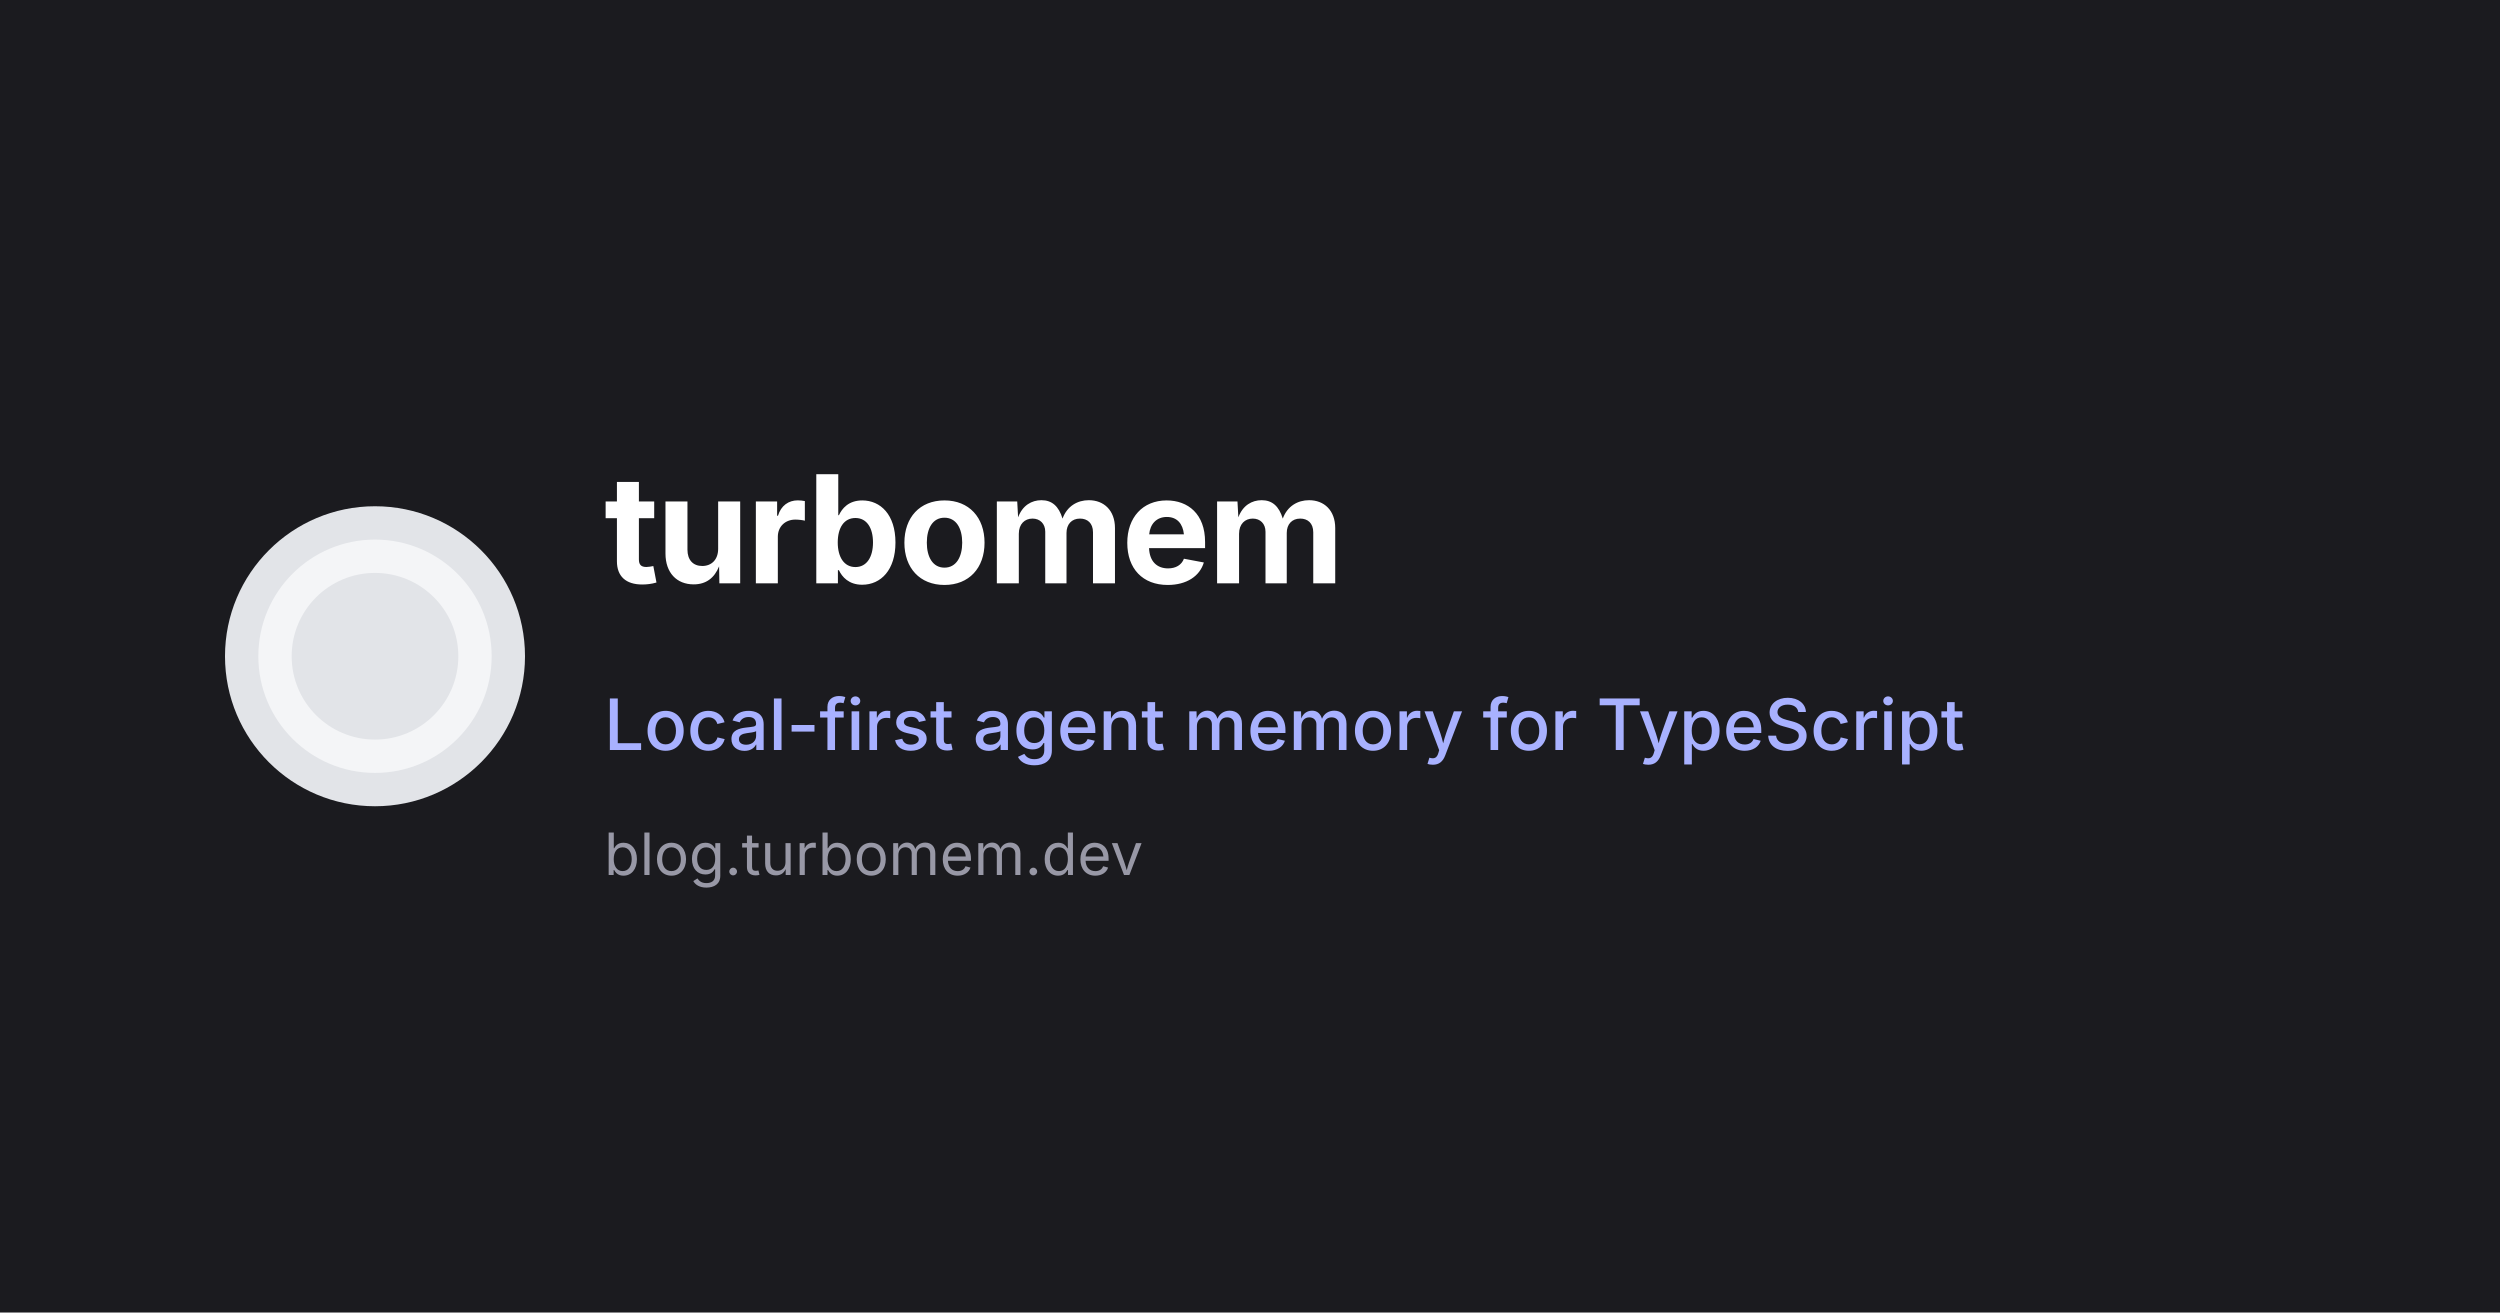
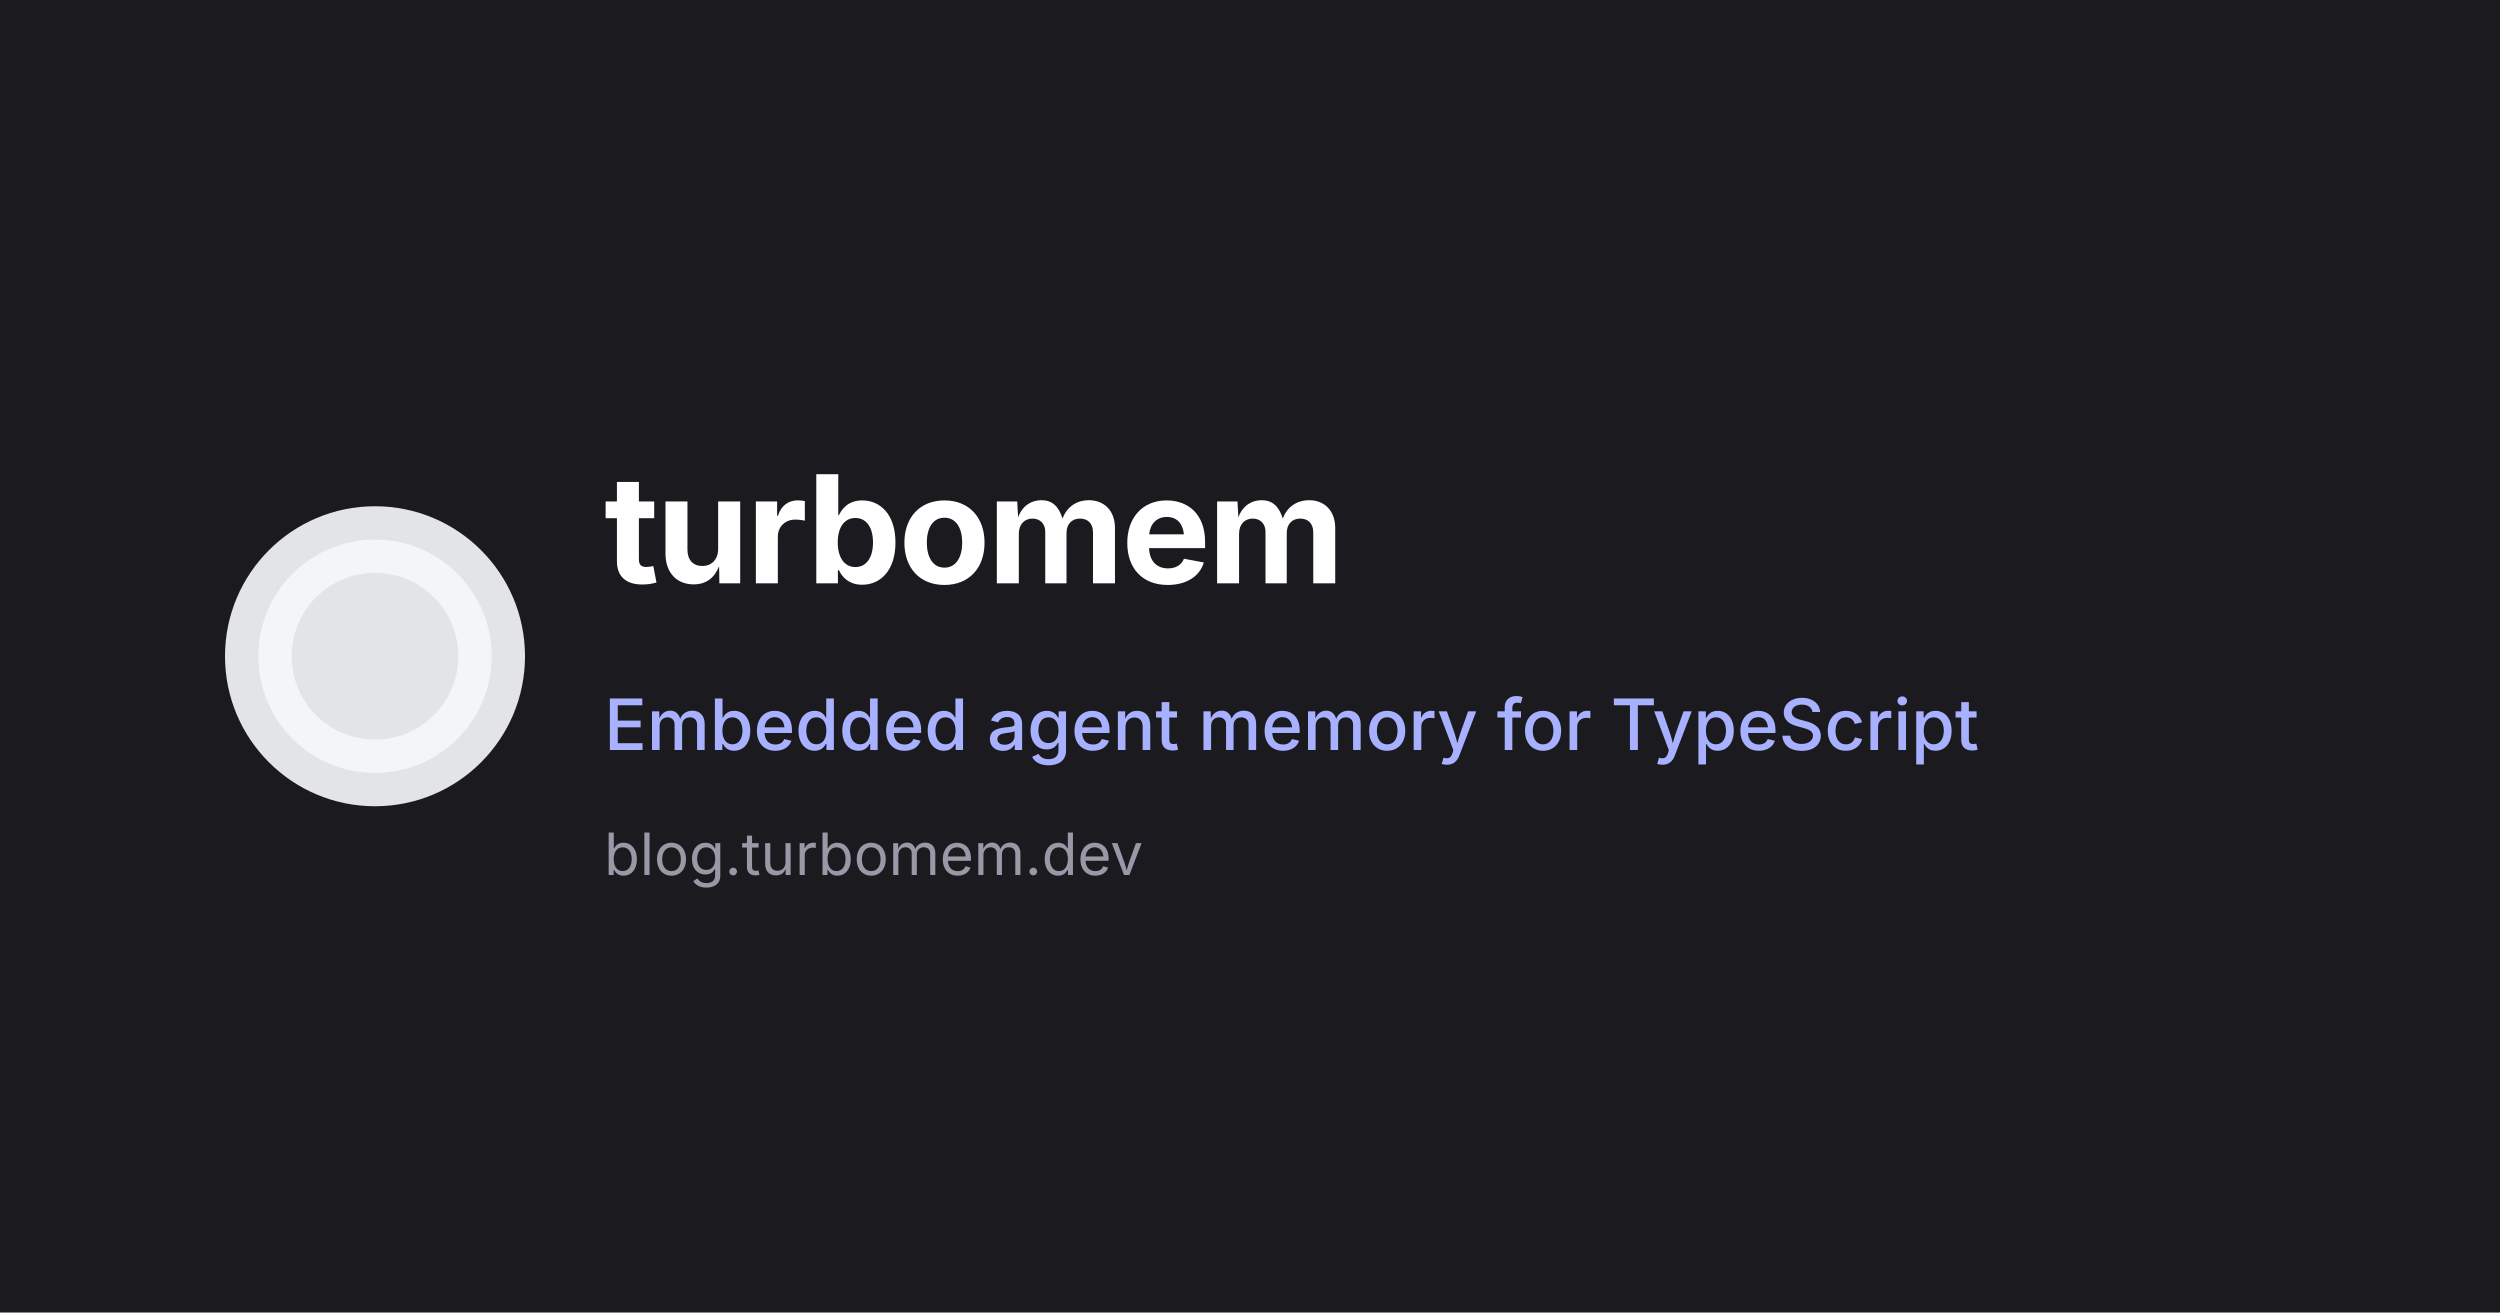
<svg xmlns="http://www.w3.org/2000/svg" width="1200" height="630" viewBox="0 0 1200 630" fill="none">
  <rect width="1200" height="630" fill="#1b1b1f" />
  <circle cx="180" cy="315" r="72" fill="#E2E4E8" />
  <circle cx="180" cy="315" r="56" fill="#F4F5F7" />
  <circle cx="180" cy="315" r="40" fill="#E2E4E8" />
  <text x="290" y="280" fill="#ffffff" font-family="Inter, ui-sans-serif, system-ui, sans-serif" font-size="72" font-weight="700" letter-spacing="-0.02em">turbomem</text>
-   <text x="290" y="360" fill="#a8b1ff" font-family="Inter, ui-sans-serif, system-ui, sans-serif" font-size="34" font-weight="500">Local-first agent memory for TypeScript</text>
+   <text x="290" y="360" fill="#a8b1ff" font-family="Inter, ui-sans-serif, system-ui, sans-serif" font-size="34" font-weight="500">Embedded agent memory for TypeScript</text>
  <text x="290" y="420" fill="#9898a6" font-family="Inter, ui-sans-serif, system-ui, sans-serif" font-size="28" font-weight="400">blog.turbomem.dev</text>
</svg>
